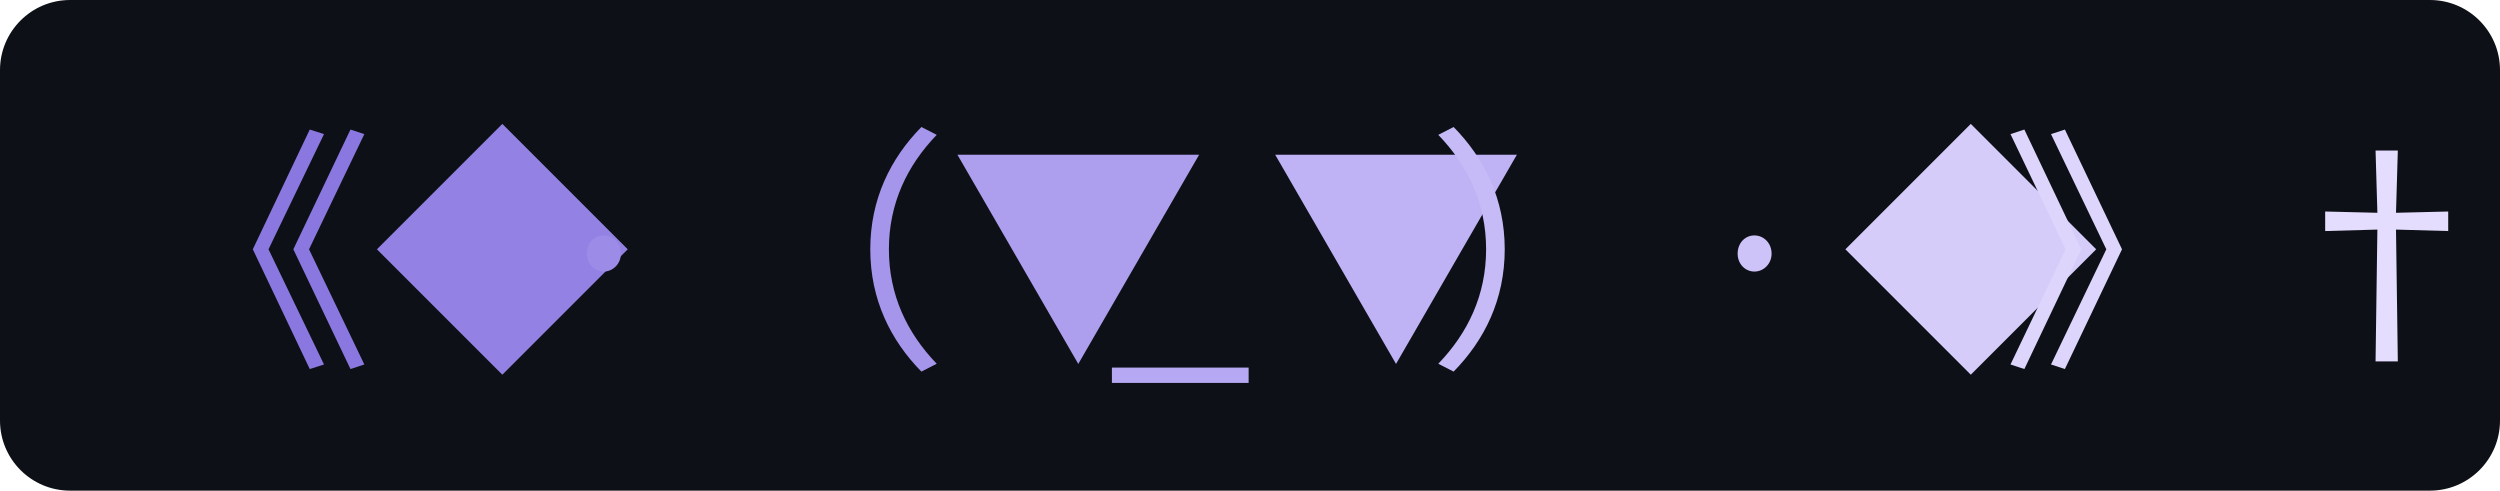
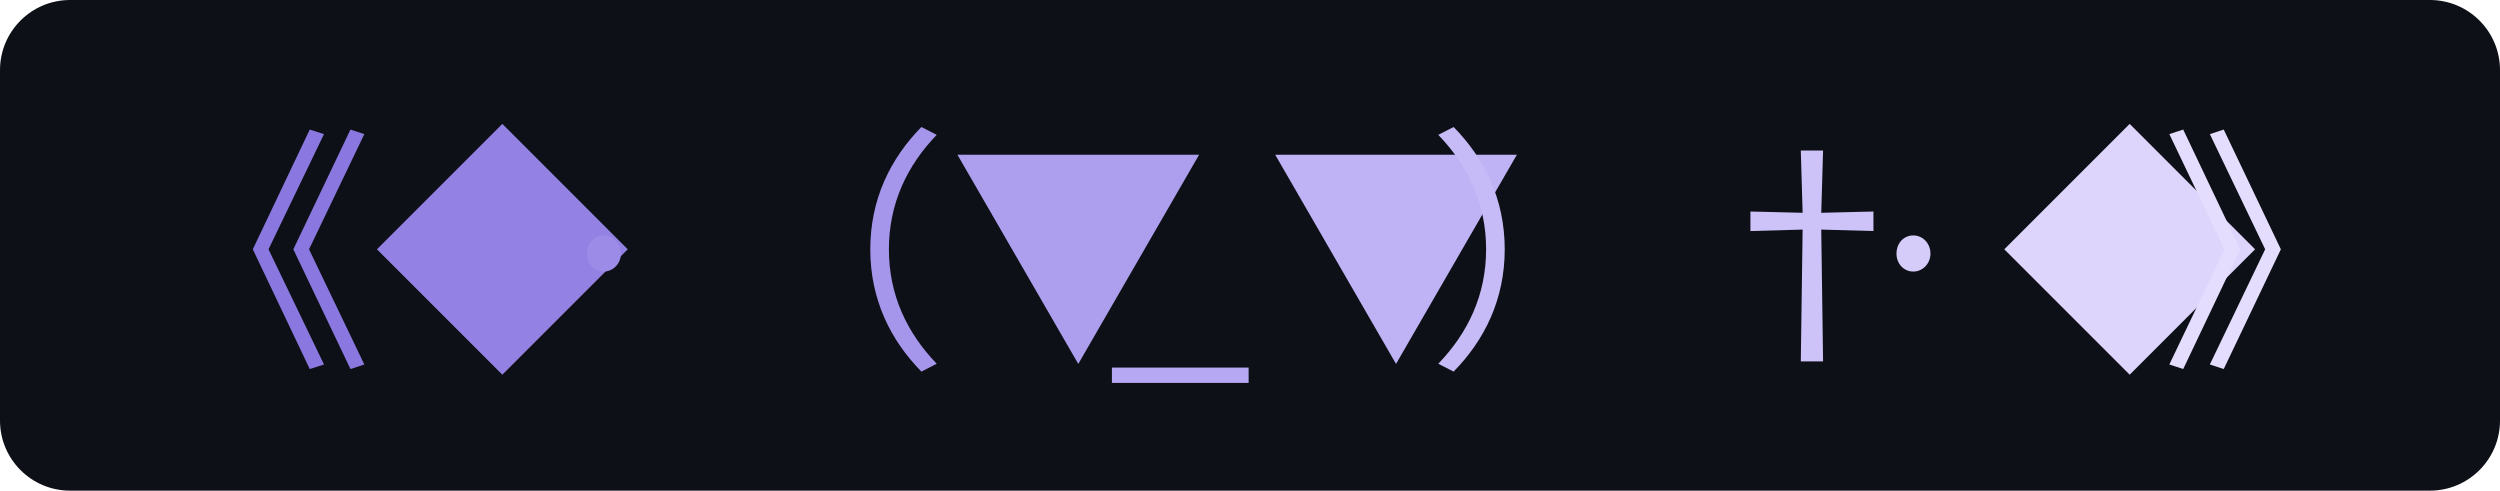
<svg xmlns="http://www.w3.org/2000/svg" width="214" height="42" viewBox="0 0 214 42" role="img">
  <rect width="100%" height="100%" rx="6" fill="#0d1117" />
  <g font-family="'Segoe UI Symbol','Malgun Gothic','Noto Sans CJK KR','Apple SD Gothic Neo','Noto Sans Symbols 2','DejaVu Sans',monospace" font-size="22" dominant-baseline="middle">
    <text x="10.0" y="22.0" fill="#8a78e0">《</text>
    <text x="32.0" y="22.0" fill="#9382e4">◆</text>
    <text x="45.6" y="22.0" fill="#9c8be7">·</text>
    <text x="59.2" y="22.0" fill="#a595eb">（</text>
    <text x="81.3" y="22.0" fill="#ad9fee">▼</text>
    <text x="94.9" y="22.0" fill="#b6a8f2">_</text>
    <text x="108.5" y="22.0" fill="#bfb2f5">▼</text>
    <text x="122.1" y="22.0" fill="#c7bbf7">）</text>
-     <text x="144.1" y="22.0" fill="#cec3f8">·</text>
-     <text x="157.7" y="22.0" fill="#d6ccfa">◆</text>
-     <text x="171.3" y="22.0" fill="#ddd5fc">》</text>
-     <text x="193.3" y="22.0" fill="#e5ddfd">†</text>
+     <text x="144.1" y="22.0" fill="#cec3f8">†</text>
+     <text x="157.7" y="22.0" fill="#d6ccfa">·</text>
+     <text x="171.3" y="22.0" fill="#ddd5fc">◆</text>
+     <text x="184.9" y="22.0" fill="#e5ddfd">》</text>
  </g>
</svg>
